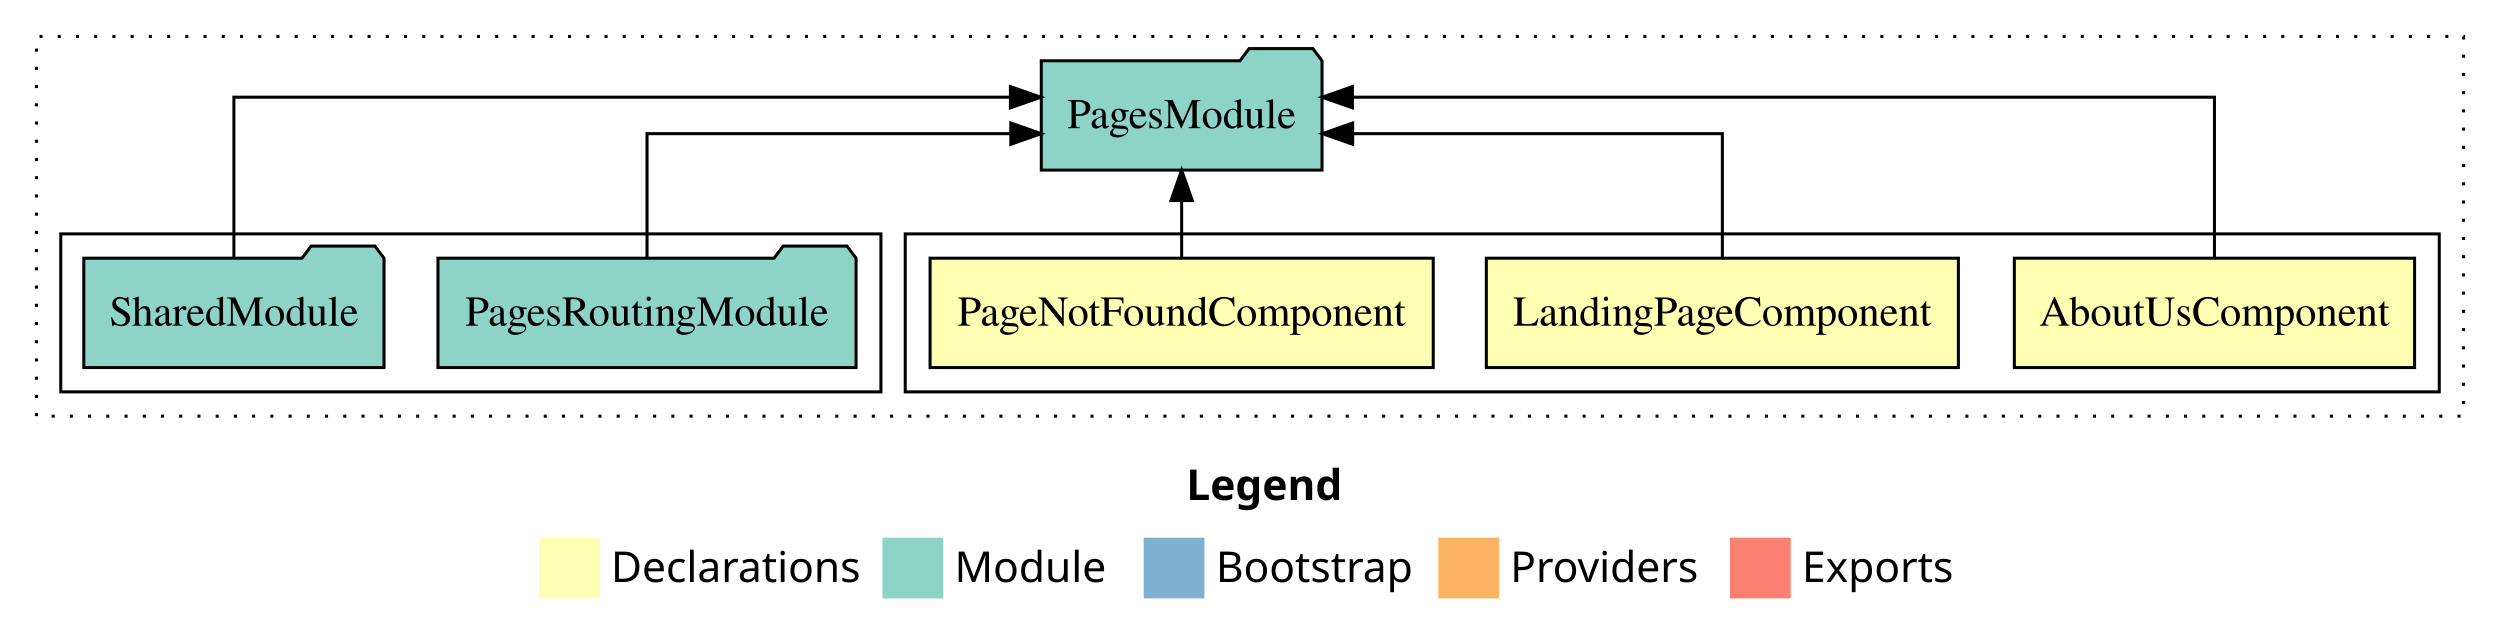
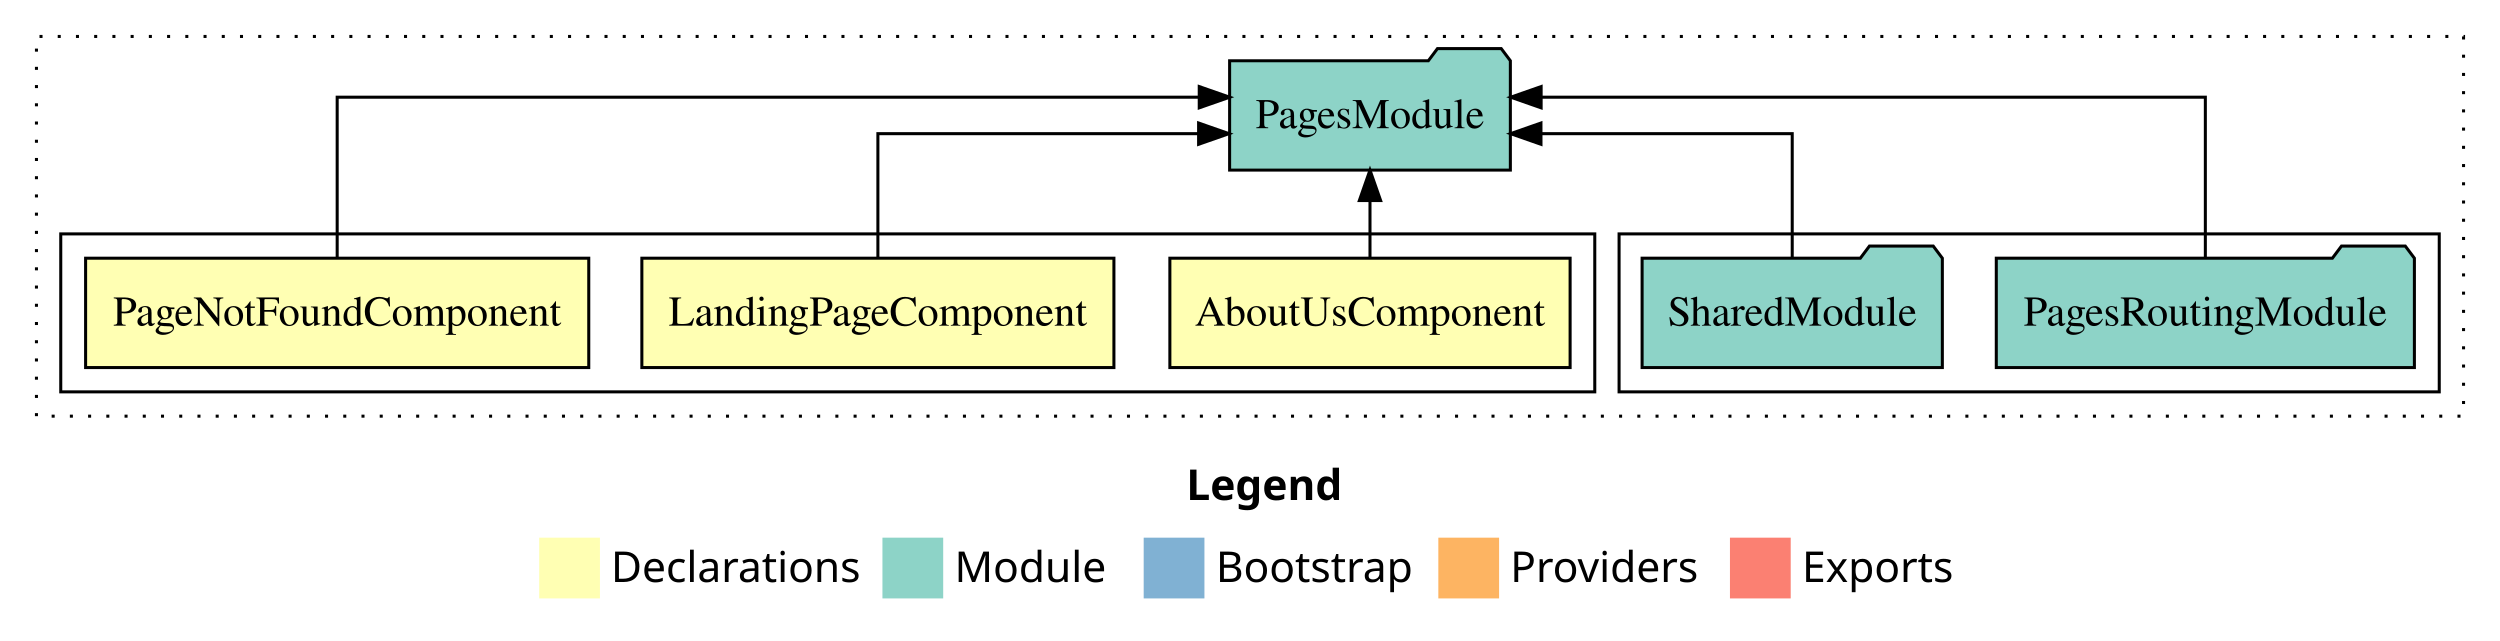
<svg xmlns="http://www.w3.org/2000/svg" width="823pt" height="211pt" viewBox="0.00 0.00 823.00 211.00">
  <g id="graph0" class="graph" transform="scale(1 1) rotate(0) translate(4 207)">
    <polygon fill="white" stroke="transparent" points="-4,4 -4,-207 819,-207 819,4 -4,4" />
    <text text-anchor="start" x="386.51" y="-42.4" font-family="Times-12" font-weight="bold" font-size="14.00">Legend</text>
    <polygon fill="#ffffb3" stroke="transparent" points="173.5,-10 173.5,-30 193.5,-30 193.5,-10 173.5,-10" />
    <text text-anchor="start" x="197.13" y="-15.4" font-family="Times-12" font-size="14.00">  Declarations</text>
    <polygon fill="#8dd3c7" stroke="transparent" points="286.5,-10 286.5,-30 306.5,-30 306.5,-10 286.5,-10" />
    <text text-anchor="start" x="310.23" y="-15.4" font-family="Times-12" font-size="14.00">  Module</text>
    <polygon fill="#80b1d3" stroke="transparent" points="372.5,-10 372.5,-30 392.5,-30 392.5,-10 372.5,-10" />
    <text text-anchor="start" x="396.28" y="-15.4" font-family="Times-12" font-size="14.00">  Bootstrap</text>
    <polygon fill="#fdb462" stroke="transparent" points="469.5,-10 469.5,-30 489.5,-30 489.5,-10 469.5,-10" />
    <text text-anchor="start" x="493.17" y="-15.4" font-family="Times-12" font-size="14.00">  Providers</text>
    <polygon fill="#fb8072" stroke="transparent" points="565.5,-10 565.5,-30 585.5,-30 585.5,-10 565.5,-10" />
    <text text-anchor="start" x="589.23" y="-15.4" font-family="Times-12" font-size="14.00">  Exports</text>
    <g id="clust1" class="cluster">
      <polygon fill="none" stroke="black" stroke-dasharray="1,5" points="8,-70 8,-195 807,-195 807,-70 8,-70" />
    </g>
+     <g id="clust6" class="cluster">
+       <polygon fill="none" stroke="black" points="529,-78 529,-130 799,-130 799,-78 529,-78" />
+     </g>
    <g id="clust2" class="cluster">
-       <polygon fill="none" stroke="black" points="294,-78 294,-130 799,-130 799,-78 294,-78" />
-     </g>
-     <g id="clust6" class="cluster">
-       <polygon fill="none" stroke="black" points="16,-78 16,-130 286,-130 286,-78 16,-78" />
+       <polygon fill="none" stroke="black" points="16,-78 16,-130 521,-130 521,-78 16,-78" />
    </g>
    <g id="node1" class="node">
-       <polygon fill="#ffffb3" stroke="black" points="790.88,-122 659.12,-122 659.12,-86 790.88,-86 790.88,-122" />
-       <text text-anchor="middle" x="725" y="-99.8" font-family="Times,serif" font-size="14.00">AboutUsComponent</text>
+       <polygon fill="#ffffb3" stroke="black" points="512.88,-122 381.12,-122 381.12,-86 512.88,-86 512.88,-122" />
+       <text text-anchor="middle" x="447" y="-99.8" font-family="Times,serif" font-size="14.00">AboutUsComponent</text>
    </g>
    <g id="node4" class="node">
-       <polygon fill="#8dd3c7" stroke="black" points="431.21,-187 428.21,-191 407.21,-191 404.21,-187 338.79,-187 338.79,-151 431.21,-151 431.21,-187" />
-       <text text-anchor="middle" x="385" y="-164.8" font-family="Times,serif" font-size="14.00">PagesModule</text>
+       <polygon fill="#8dd3c7" stroke="black" points="493.21,-187 490.21,-191 469.21,-191 466.21,-187 400.79,-187 400.79,-151 493.21,-151 493.21,-187" />
+       <text text-anchor="middle" x="447" y="-164.8" font-family="Times,serif" font-size="14.00">PagesModule</text>
    </g>
    <g id="edge1" class="edge">
-       <path fill="none" stroke="black" d="M725,-122.28C725,-143.32 725,-175 725,-175 725,-175 441.21,-175 441.21,-175" />
-       <polygon fill="black" stroke="black" points="441.21,-171.5 431.21,-175 441.21,-178.5 441.21,-171.5" />
+       <path fill="none" stroke="black" d="M447,-122.11C447,-122.11 447,-140.99 447,-140.99" />
+       <polygon fill="black" stroke="black" points="443.5,-140.99 447,-150.99 450.5,-140.99 443.5,-140.99" />
    </g>
    <g id="node2" class="node">
-       <polygon fill="#ffffb3" stroke="black" points="640.7,-122 485.3,-122 485.3,-86 640.7,-86 640.7,-122" />
-       <text text-anchor="middle" x="563" y="-99.8" font-family="Times,serif" font-size="14.00">LandingPageComponent</text>
+       <polygon fill="#ffffb3" stroke="black" points="362.7,-122 207.3,-122 207.3,-86 362.7,-86 362.7,-122" />
+       <text text-anchor="middle" x="285" y="-99.8" font-family="Times,serif" font-size="14.00">LandingPageComponent</text>
    </g>
    <g id="edge2" class="edge">
-       <path fill="none" stroke="black" d="M563,-122.02C563,-139.37 563,-163 563,-163 563,-163 441.3,-163 441.3,-163" />
-       <polygon fill="black" stroke="black" points="441.3,-159.5 431.3,-163 441.3,-166.5 441.3,-159.5" />
+       <path fill="none" stroke="black" d="M285,-122.02C285,-139.37 285,-163 285,-163 285,-163 390.58,-163 390.58,-163" />
+       <polygon fill="black" stroke="black" points="390.58,-166.5 400.58,-163 390.58,-159.5 390.58,-166.5" />
    </g>
    <g id="node3" class="node">
-       <polygon fill="#ffffb3" stroke="black" points="467.82,-122 302.18,-122 302.18,-86 467.82,-86 467.82,-122" />
-       <text text-anchor="middle" x="385" y="-99.8" font-family="Times,serif" font-size="14.00">PageNotFoundComponent</text>
+       <polygon fill="#ffffb3" stroke="black" points="189.82,-122 24.18,-122 24.18,-86 189.82,-86 189.82,-122" />
+       <text text-anchor="middle" x="107" y="-99.8" font-family="Times,serif" font-size="14.00">PageNotFoundComponent</text>
    </g>
    <g id="edge3" class="edge">
-       <path fill="none" stroke="black" d="M385,-122.11C385,-122.11 385,-140.99 385,-140.99" />
-       <polygon fill="black" stroke="black" points="381.5,-140.99 385,-150.99 388.5,-140.99 381.5,-140.99" />
+       <path fill="none" stroke="black" d="M107,-122.28C107,-143.32 107,-175 107,-175 107,-175 390.79,-175 390.79,-175" />
+       <polygon fill="black" stroke="black" points="390.79,-178.5 400.79,-175 390.79,-171.5 390.79,-178.5" />
    </g>
    <g id="node5" class="node">
-       <polygon fill="#8dd3c7" stroke="black" points="277.82,-122 274.82,-126 253.82,-126 250.82,-122 140.18,-122 140.18,-86 277.82,-86 277.82,-122" />
-       <text text-anchor="middle" x="209" y="-99.8" font-family="Times,serif" font-size="14.00">PagesRoutingModule</text>
+       <polygon fill="#8dd3c7" stroke="black" points="790.82,-122 787.82,-126 766.82,-126 763.82,-122 653.18,-122 653.18,-86 790.82,-86 790.82,-122" />
+       <text text-anchor="middle" x="722" y="-99.8" font-family="Times,serif" font-size="14.00">PagesRoutingModule</text>
    </g>
    <g id="edge4" class="edge">
-       <path fill="none" stroke="black" d="M209,-122.02C209,-139.37 209,-163 209,-163 209,-163 328.76,-163 328.76,-163" />
-       <polygon fill="black" stroke="black" points="328.76,-166.5 338.76,-163 328.76,-159.5 328.76,-166.5" />
+       <path fill="none" stroke="black" d="M722,-122.28C722,-143.32 722,-175 722,-175 722,-175 503.34,-175 503.34,-175" />
+       <polygon fill="black" stroke="black" points="503.34,-171.5 493.34,-175 503.34,-178.5 503.34,-171.5" />
    </g>
    <g id="node6" class="node">
-       <polygon fill="#8dd3c7" stroke="black" points="122.42,-122 119.42,-126 98.42,-126 95.42,-122 23.58,-122 23.58,-86 122.42,-86 122.42,-122" />
-       <text text-anchor="middle" x="73" y="-99.8" font-family="Times,serif" font-size="14.00">SharedModule</text>
+       <polygon fill="#8dd3c7" stroke="black" points="635.42,-122 632.42,-126 611.42,-126 608.42,-122 536.58,-122 536.58,-86 635.42,-86 635.42,-122" />
+       <text text-anchor="middle" x="586" y="-99.8" font-family="Times,serif" font-size="14.00">SharedModule</text>
    </g>
    <g id="edge5" class="edge">
-       <path fill="none" stroke="black" d="M73,-122.28C73,-143.32 73,-175 73,-175 73,-175 328.63,-175 328.63,-175" />
-       <polygon fill="black" stroke="black" points="328.63,-178.5 338.63,-175 328.63,-171.5 328.63,-178.5" />
+       <path fill="none" stroke="black" d="M586,-122.02C586,-139.37 586,-163 586,-163 586,-163 503.28,-163 503.28,-163" />
+       <polygon fill="black" stroke="black" points="503.29,-159.5 493.28,-163 503.28,-166.5 503.29,-159.5" />
    </g>
  </g>
</svg>
